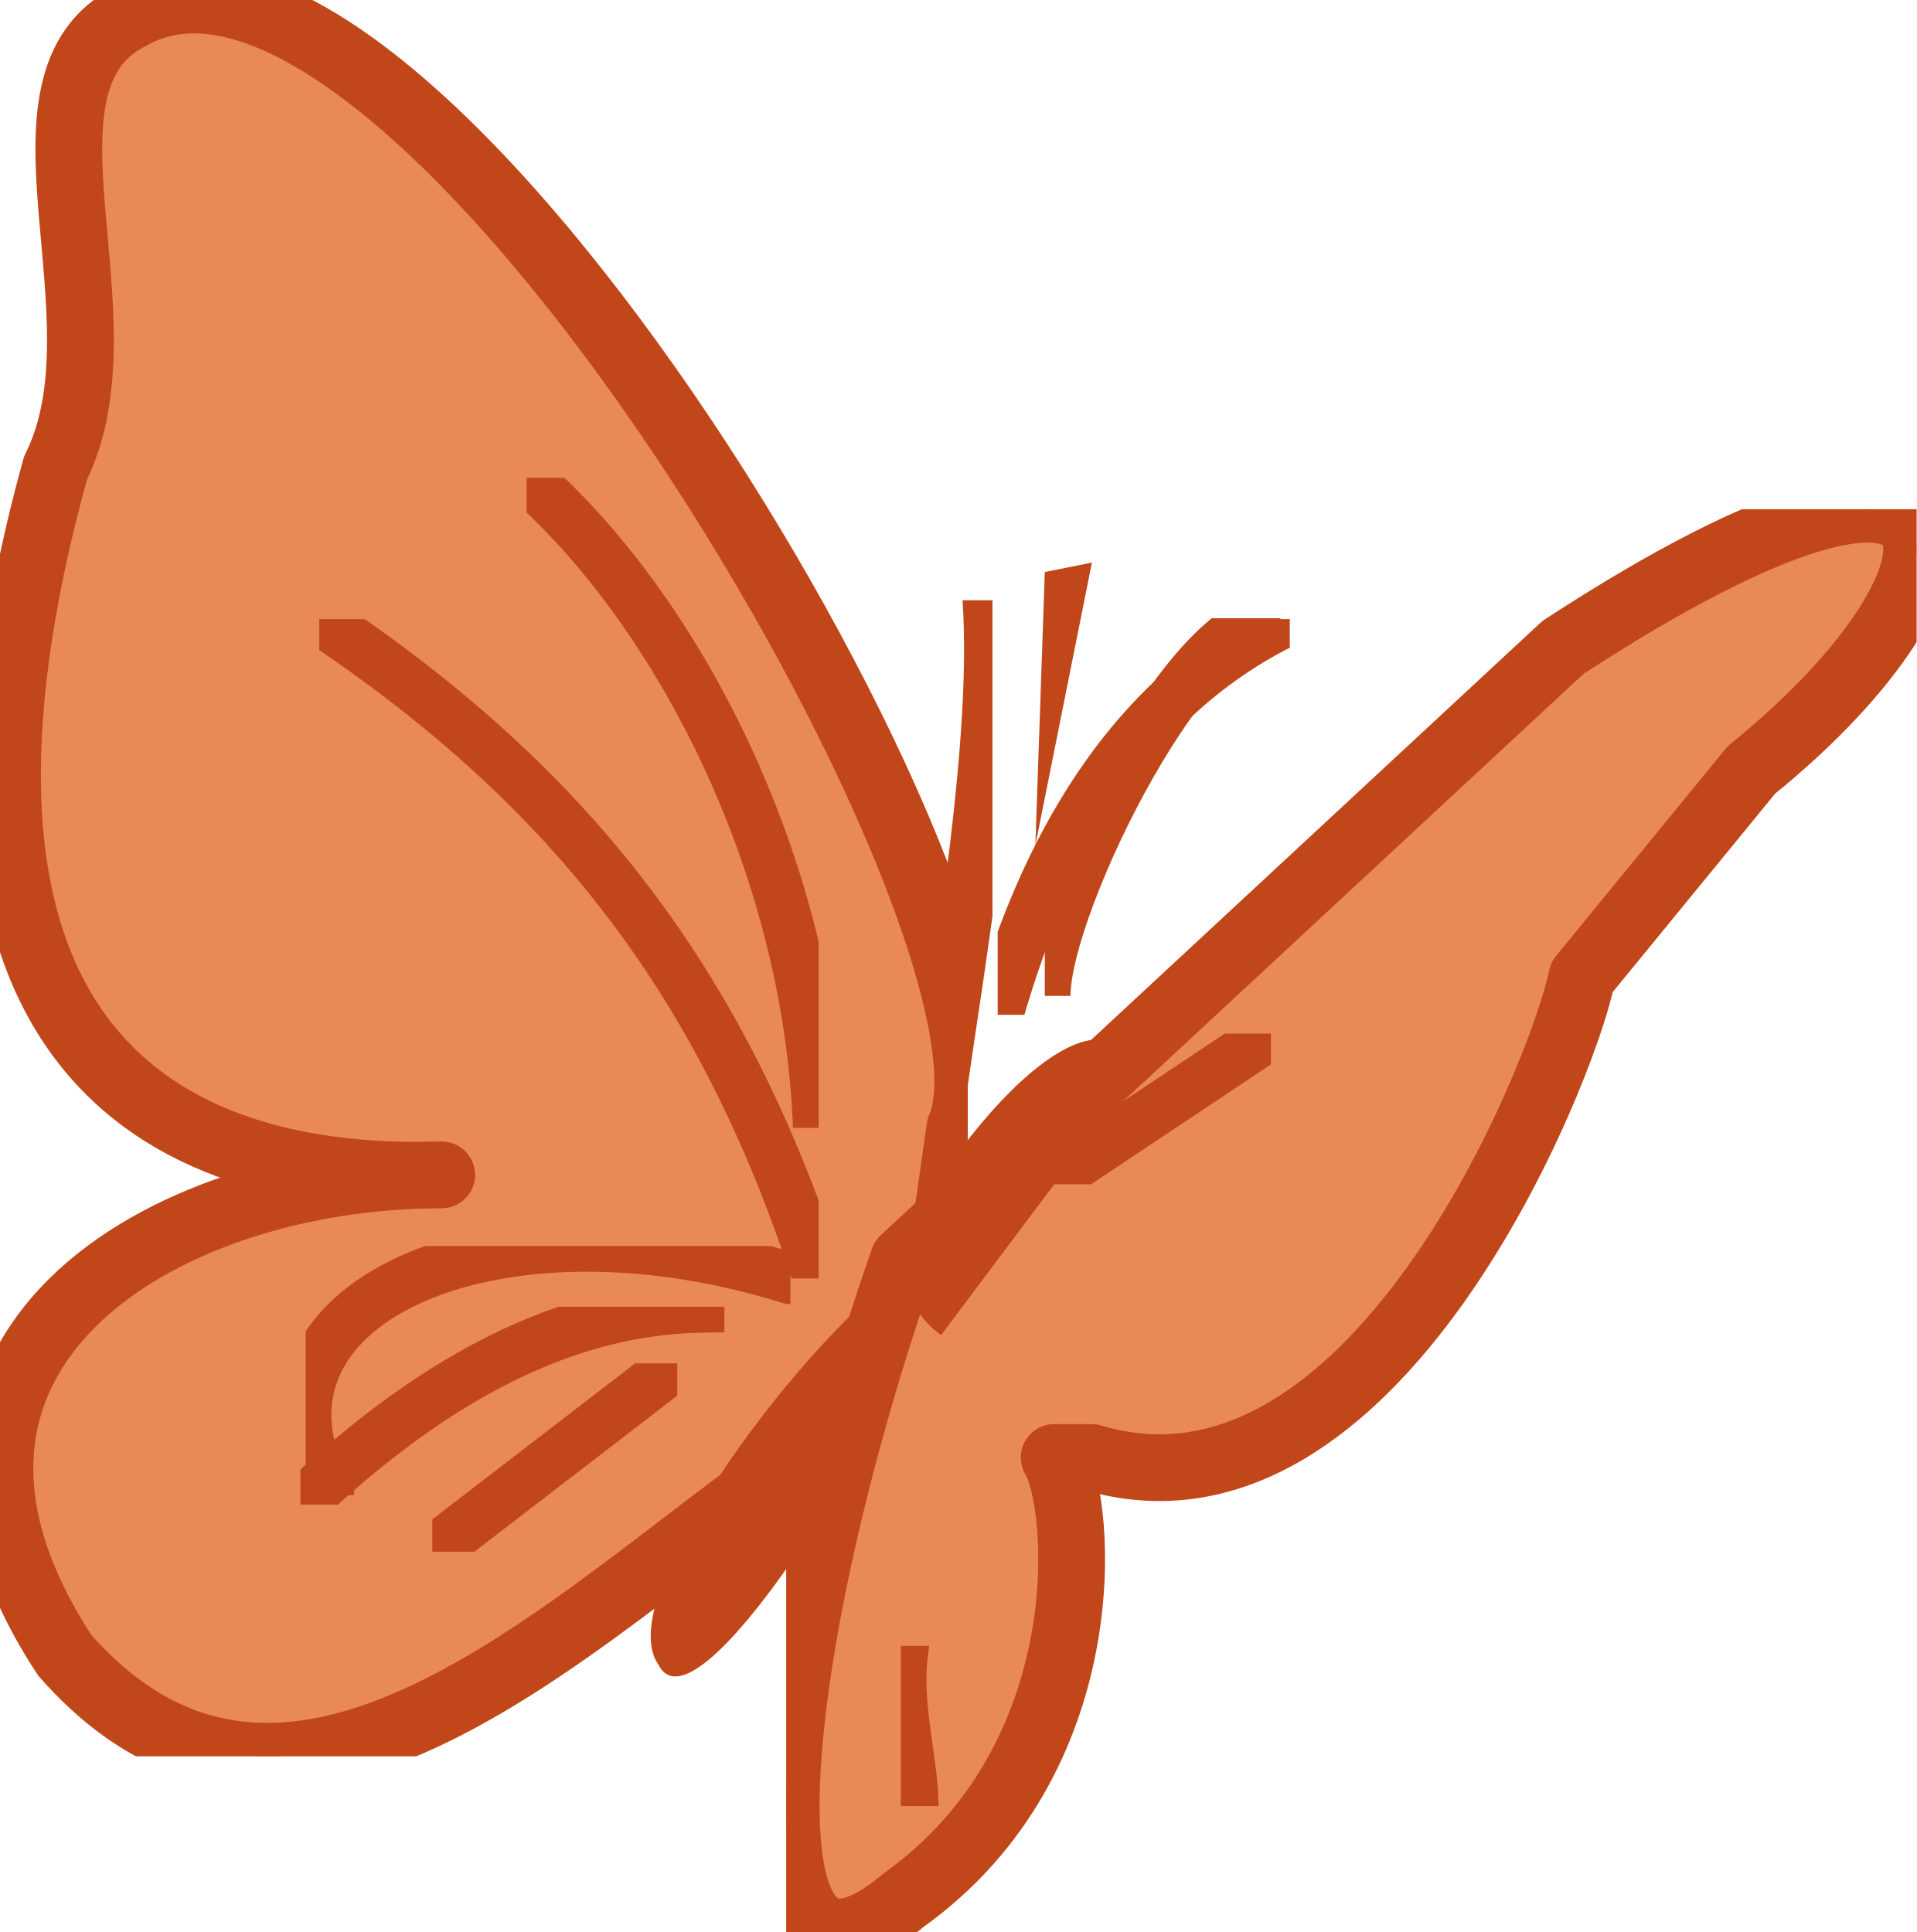
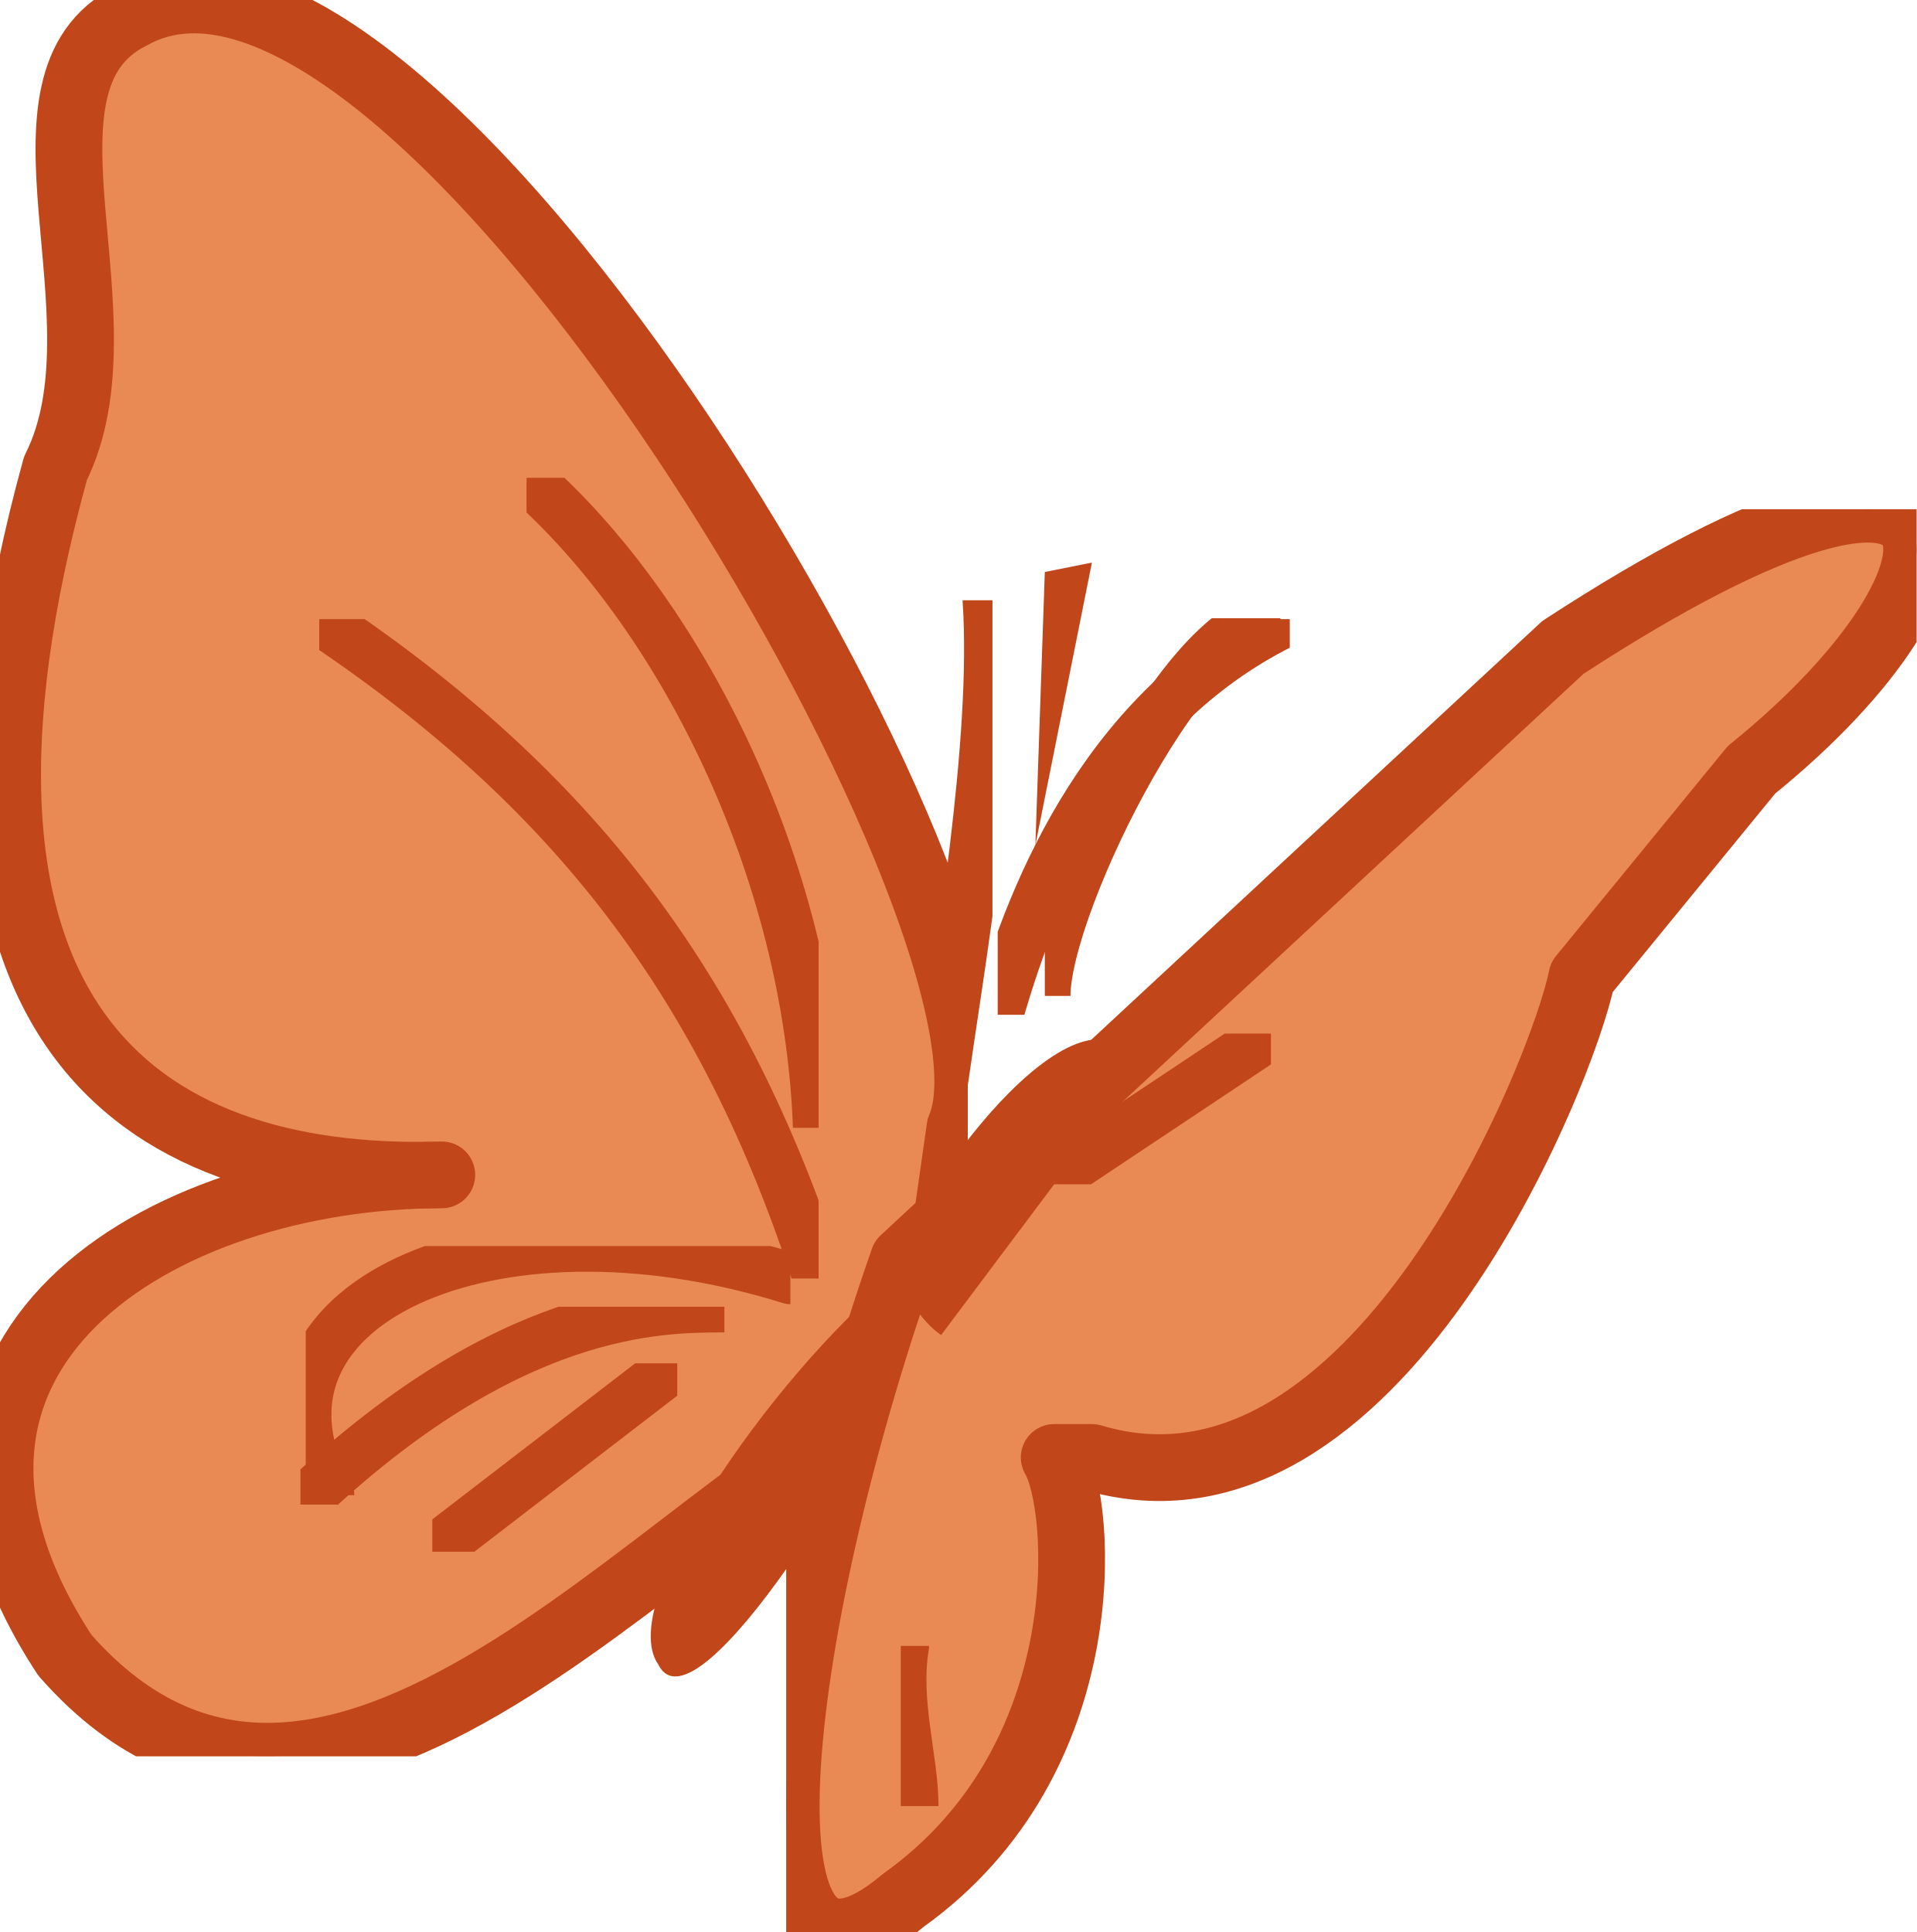
- <svg xmlns="http://www.w3.org/2000/svg" viewBox="0 0 37.343 37.652" fill="none" role="img" aria-label="Orange butterfly">
-   <svg width="18.856" height="34.228" viewBox="-0 -0 18.856 34.228" preserveAspectRatio="none">
-     <path d="M18.704 21.979c1.652-3.855-10.648-24.784-16.156-21.663-2.57 1.285 0 5.875-1.469 8.812-2.937 10.648 1.469 13.953 7.527 13.769-5.508 0-11.199 3.488-7.343 9.363 5.324 6.058 12.3-3.672 16.706-5.14l0.734-5.14z" fill="#E98A55" />
-     <path d="M18.704 21.979c1.652-3.855-10.648-24.784-16.156-21.663-2.57 1.285 0 5.875-1.469 8.812-2.937 10.648 1.469 13.953 7.527 13.769-5.508 0-11.199 3.488-7.343 9.363 5.324 6.058 12.3-3.672 16.706-5.14l0.734-5.14z" fill="none" stroke="#C1471A" stroke-width="1.301" stroke-linecap="round" stroke-linejoin="round" vector-effect="non-scaling-stroke" />
+ <svg xmlns="http://www.w3.org/2000/svg" fill="none" aria-label="Orange butterfly" viewBox="0 0 37.343 37.652">
+   <svg width="18.856" height="34.228" preserveAspectRatio="none" viewBox="0 0 18.856 34.228">
+     <path fill="#e98a55" d="M18.704 21.98C20.357 18.123 8.056-2.806 2.55.315-.02 1.6 2.55 6.19 1.081 9.127-1.856 19.775 2.55 23.08 8.608 22.897c-5.508 0-11.199 3.487-7.343 9.362 5.324 6.058 12.3-3.672 16.706-5.14z" />
+     <path stroke="#c1471a" stroke-linecap="round" stroke-linejoin="round" stroke-width="1.301" d="M18.704 21.98C20.357 18.123 8.056-2.806 2.55.315-.02 1.6 2.55 6.19 1.081 9.127-1.856 19.775 2.55 23.08 8.608 22.897c-5.508 0-11.199 3.487-7.343 9.362 5.324 6.058 12.3-3.672 16.706-5.14z" vector-effect="non-scaling-stroke" />
  </svg>
-   <svg x="10.259" y="9.312" width="5.691" height="12.668" viewBox="0 0 5.691 12.667" preserveAspectRatio="none">
-     <path d="M5.691 12.667c-0.184-5.14-2.754-10.097-5.691-12.667" fill="none" stroke="#C1471A" stroke-width="1" stroke-linecap="round" stroke-linejoin="round" vector-effect="non-scaling-stroke" />
+   <svg width="5.691" height="12.668" x="10.259" y="9.312" preserveAspectRatio="none" viewBox="0 0 5.691 12.667">
+     <path stroke="#c1471a" stroke-linecap="round" stroke-linejoin="round" d="M5.691 12.667C5.508 7.527 2.937 2.57 0 0" vector-effect="non-scaling-stroke" />
  </svg>
-   <svg x="15.318" y="9.924" width="22.025" height="27.728" viewBox="-0 -0 22.025 27.728" preserveAspectRatio="none">
-     <path d="M5.222 18.48c0.551 0.918 0.918 5.875-2.937 8.629-3.488 2.937-2.57-5.14 0-12.484l12.851-11.933c8.445-5.508 8.445-1.469 3.672 2.387l-3.305 4.039c-0.367 1.836-4.039 11.015-9.547 9.363l-0.734 0z" fill="#E98A55" />
-     <path d="M5.222 18.48c0.551 0.918 0.918 5.875-2.937 8.629-3.488 2.937-2.57-5.14 0-12.484l12.851-11.933c8.445-5.508 8.445-1.469 3.672 2.387l-3.305 4.039c-0.367 1.836-4.039 11.015-9.547 9.363l-0.734 0z" fill="none" stroke="#C1471A" stroke-width="1.301" stroke-linecap="round" stroke-linejoin="round" vector-effect="non-scaling-stroke" />
+   <svg width="22.025" height="27.728" x="15.318" y="9.924" preserveAspectRatio="none" viewBox="0 0 22.025 27.728">
+     <path fill="#e98a55" d="M5.222 18.48c.55.918.918 5.875-2.937 8.629-3.488 2.937-2.57-5.14 0-12.484l12.85-11.933c8.446-5.508 8.446-1.469 3.673 2.386l-3.305 4.04c-.367 1.835-4.039 11.015-9.546 9.362z" />
+     <path stroke="#c1471a" stroke-linecap="round" stroke-linejoin="round" stroke-width="1.301" d="M5.222 18.48c.55.918.918 5.875-2.937 8.629-3.488 2.937-2.57-5.14 0-12.484l12.85-11.933c8.446-5.508 8.446-1.469 3.673 2.386l-3.305 4.04c-.367 1.835-4.039 11.015-9.546 9.362z" vector-effect="non-scaling-stroke" />
  </svg>
-   <svg x="6.22" y="12.066" width="9.73" height="12.851" viewBox="0 0 9.73 12.851" preserveAspectRatio="none">
-     <path d="M9.73 12.851c-1.836-5.691-4.773-9.547-9.73-12.851" fill="none" stroke="#C1471A" stroke-width="1" stroke-linecap="round" stroke-linejoin="round" vector-effect="non-scaling-stroke" />
+   <svg width="9.73" height="12.851" x="6.22" y="12.066" preserveAspectRatio="none" viewBox="0 0 9.73 12.851">
+     <path stroke="#c1471a" stroke-linecap="round" stroke-linejoin="round" d="M9.73 12.851C7.894 7.16 4.957 3.305 0 0" vector-effect="non-scaling-stroke" />
  </svg>
-   <svg x="5.957" y="24.284" width="9.443" height="4.855" viewBox="-0 -0 9.443 4.855" preserveAspectRatio="none">
-     <path d="M9.443 0.633c-5.875-1.836-11.015 0.551-8.996 4.222" fill="none" stroke="#C1471A" stroke-width="1" stroke-linecap="round" stroke-linejoin="round" vector-effect="non-scaling-stroke" />
+   <svg width="9.443" height="4.855" x="5.957" y="24.284" preserveAspectRatio="none" viewBox="0 0 9.443 4.855">
+     <path stroke="#c1471a" stroke-linecap="round" stroke-linejoin="round" d="M9.443.633C3.568-1.203-1.572 1.183.447 4.855" vector-effect="non-scaling-stroke" />
  </svg>
-   <svg x="18.337" y="11.698" width="1" height="9.547" viewBox="0 0 1 9.547" preserveAspectRatio="none">
-     <path d="M0 9.547c0.367-2.57 1.102-6.793 0.918-9.547" fill="none" stroke="#C1471A" stroke-width="1" stroke-linecap="round" stroke-linejoin="round" vector-effect="non-scaling-stroke" />
+   <svg width="1" height="9.547" x="18.337" y="11.698" preserveAspectRatio="none" viewBox="0 0 1 9.547">
+     <path stroke="#c1471a" stroke-linecap="round" stroke-linejoin="round" d="M0 9.547C.367 6.977 1.102 2.754.918 0" vector-effect="non-scaling-stroke" />
  </svg>
-   <svg x="12.679" y="24.733" width="4.924" height="7.939" viewBox="-0 4.76837158203125e-7 4.924 7.939" preserveAspectRatio="none">
-     <path d="M4.74 2.019c-0.184 1.101-3.855 7.16-4.59 5.691-0.918-1.285 2.57-6.058 4.773-7.711l-0.184 2.019z" fill="#C1471A" />
+   <svg width="4.924" height="7.939" x="12.679" y="24.733" preserveAspectRatio="none" viewBox="0 0 4.924 7.939">
+     <path fill="#c1471a" d="M4.74 2.02C4.557 3.12.885 9.18.15 7.71-.766 6.427 2.72 1.653 4.925 0z" />
  </svg>
-   <svg x="19.439" y="12.066" width="5.691" height="7.711" viewBox="0 0 5.691 7.711" preserveAspectRatio="none">
-     <path d="M0 7.711c0.734-2.57 2.203-6.058 5.691-7.711" fill="none" stroke="#C1471A" stroke-width="1" stroke-linecap="round" stroke-linejoin="round" vector-effect="non-scaling-stroke" />
+   <svg width="5.691" height="7.711" x="19.439" y="12.066" preserveAspectRatio="none" viewBox="0 0 5.691 7.711">
+     <path stroke="#c1471a" stroke-linecap="round" stroke-linejoin="round" d="M0 7.71C.734 5.14 2.203 1.653 5.691 0" vector-effect="non-scaling-stroke" />
  </svg>
-   <svg x="17.419" y="20.256" width="4.773" height="5.762" viewBox="0 -0 4.773 5.762" preserveAspectRatio="none">
-     <path d="M0.918 5.762c-0.551-0.367-0.918-1.285-0.918-1.285 0.551-1.836 3.855-6.058 4.773-3.855l-3.855 5.14z" fill="#C1471A" />
+   <svg width="4.773" height="5.762" x="17.419" y="20.256" preserveAspectRatio="none" viewBox="0 0 4.773 5.762">
+     <path fill="#c1471a" d="M.918 5.762C.368 5.395 0 4.477 0 4.477.55 2.64 3.855-1.582 4.773.62z" />
  </svg>
-   <svg x="20.357" y="12.049" width="4.59" height="7.36" viewBox="0 0 4.59 7.36" preserveAspectRatio="none">
-     <path d="M0 7.36c0-1.836 2.937-7.711 4.59-7.343" fill="none" stroke="#C1471A" stroke-width="1" stroke-linecap="round" stroke-linejoin="round" vector-effect="non-scaling-stroke" />
+   <svg width="4.59" height="7.36" x="20.357" y="12.049" preserveAspectRatio="none" viewBox="0 0 4.59 7.36">
+     <path stroke="#c1471a" stroke-linecap="round" stroke-linejoin="round" d="M0 7.36C0 5.524 2.937-.35 4.59.016" vector-effect="non-scaling-stroke" />
  </svg>
-   <svg x="20.54" y="28.405" width="1.652" height="0" viewBox="1.1920928955078125e-7 0 1.652 0" preserveAspectRatio="none">
-     <path d="M0.551 0c0.367 0 0.918 0 1.102 0l-1.652 0 0.551 0z" fill="#C1471A" />
+   <svg width="1.652" height="0" x="20.54" y="28.405" preserveAspectRatio="none" viewBox="0 0 1.652 0">
+     <path fill="#c1471a" d="M.55 0h1.102H0z" />
  </svg>
-   <svg x="20.173" y="10.964" width="1.102" height="5.508" viewBox="0 0 1.102 5.508" preserveAspectRatio="none">
-     <path d="M0.184 0.184l-0.184 5.324 1.102-5.508-0.918 0.184z" fill="#C1471A" />
+   <svg width="1.102" height="5.508" x="20.173" y="10.964" preserveAspectRatio="none" viewBox="0 0 1.102 5.508">
+     <path fill="#c1471a" d="M.184.184 0 5.508 1.102 0z" />
  </svg>
-   <svg x="20.357" y="20.143" width="4.406" height="2.937" viewBox="0 0 4.406 2.937" preserveAspectRatio="none">
-     <path d="M4.406 0l-4.406 2.937" fill="none" stroke="#C1471A" stroke-width="1" stroke-linecap="round" stroke-linejoin="round" vector-effect="non-scaling-stroke" />
+   <svg width="4.406" height="2.937" x="20.357" y="20.143" preserveAspectRatio="none" viewBox="0 0 4.406 2.937">
+     <path stroke="#c1471a" stroke-linecap="round" stroke-linejoin="round" d="M4.406 0 0 2.937" vector-effect="non-scaling-stroke" />
  </svg>
-   <svg x="8.423" y="26.569" width="4.773" height="3.672" viewBox="0 0 4.773 3.672" preserveAspectRatio="none">
-     <path d="M4.773 0l-4.773 3.672" fill="none" stroke="#C1471A" stroke-width="1" stroke-linecap="round" stroke-linejoin="round" vector-effect="non-scaling-stroke" />
+   <svg width="4.773" height="3.672" x="8.423" y="26.569" preserveAspectRatio="none" viewBox="0 0 4.773 3.672">
+     <path stroke="#c1471a" stroke-linecap="round" stroke-linejoin="round" d="M4.773 0 0 3.672" vector-effect="non-scaling-stroke" />
  </svg>
-   <svg x="5.853" y="25.467" width="8.261" height="3.855" viewBox="0 0 8.261 3.855" preserveAspectRatio="none">
-     <path d="M8.261 0c-1.285 0-4.222 0-8.261 3.855" fill="none" stroke="#C1471A" stroke-width="1" stroke-linecap="round" stroke-linejoin="round" vector-effect="non-scaling-stroke" />
+   <svg width="8.261" height="3.855" x="5.853" y="25.467" preserveAspectRatio="none" viewBox="0 0 8.261 3.855">
+     <path stroke="#c1471a" stroke-linecap="round" stroke-linejoin="round" d="M8.261 0C6.976 0 4.04 0 0 3.855" vector-effect="non-scaling-stroke" />
  </svg>
-   <svg x="17.551" y="32.077" width="1" height="3.121" viewBox="0 0 1 3.121" preserveAspectRatio="none">
-     <path d="M0.051 0c-0.184 1.102 0.184 2.203 0.184 3.121" fill="none" stroke="#C1471A" stroke-width="1" stroke-linecap="round" stroke-linejoin="round" vector-effect="non-scaling-stroke" />
+   <svg width="1" height="3.121" x="17.551" y="32.077" preserveAspectRatio="none" viewBox="0 0 1 3.121">
+     <path stroke="#c1471a" stroke-linecap="round" stroke-linejoin="round" d="M.051 0c-.183 1.102.184 2.203.184 3.121" vector-effect="non-scaling-stroke" />
  </svg>
</svg>
